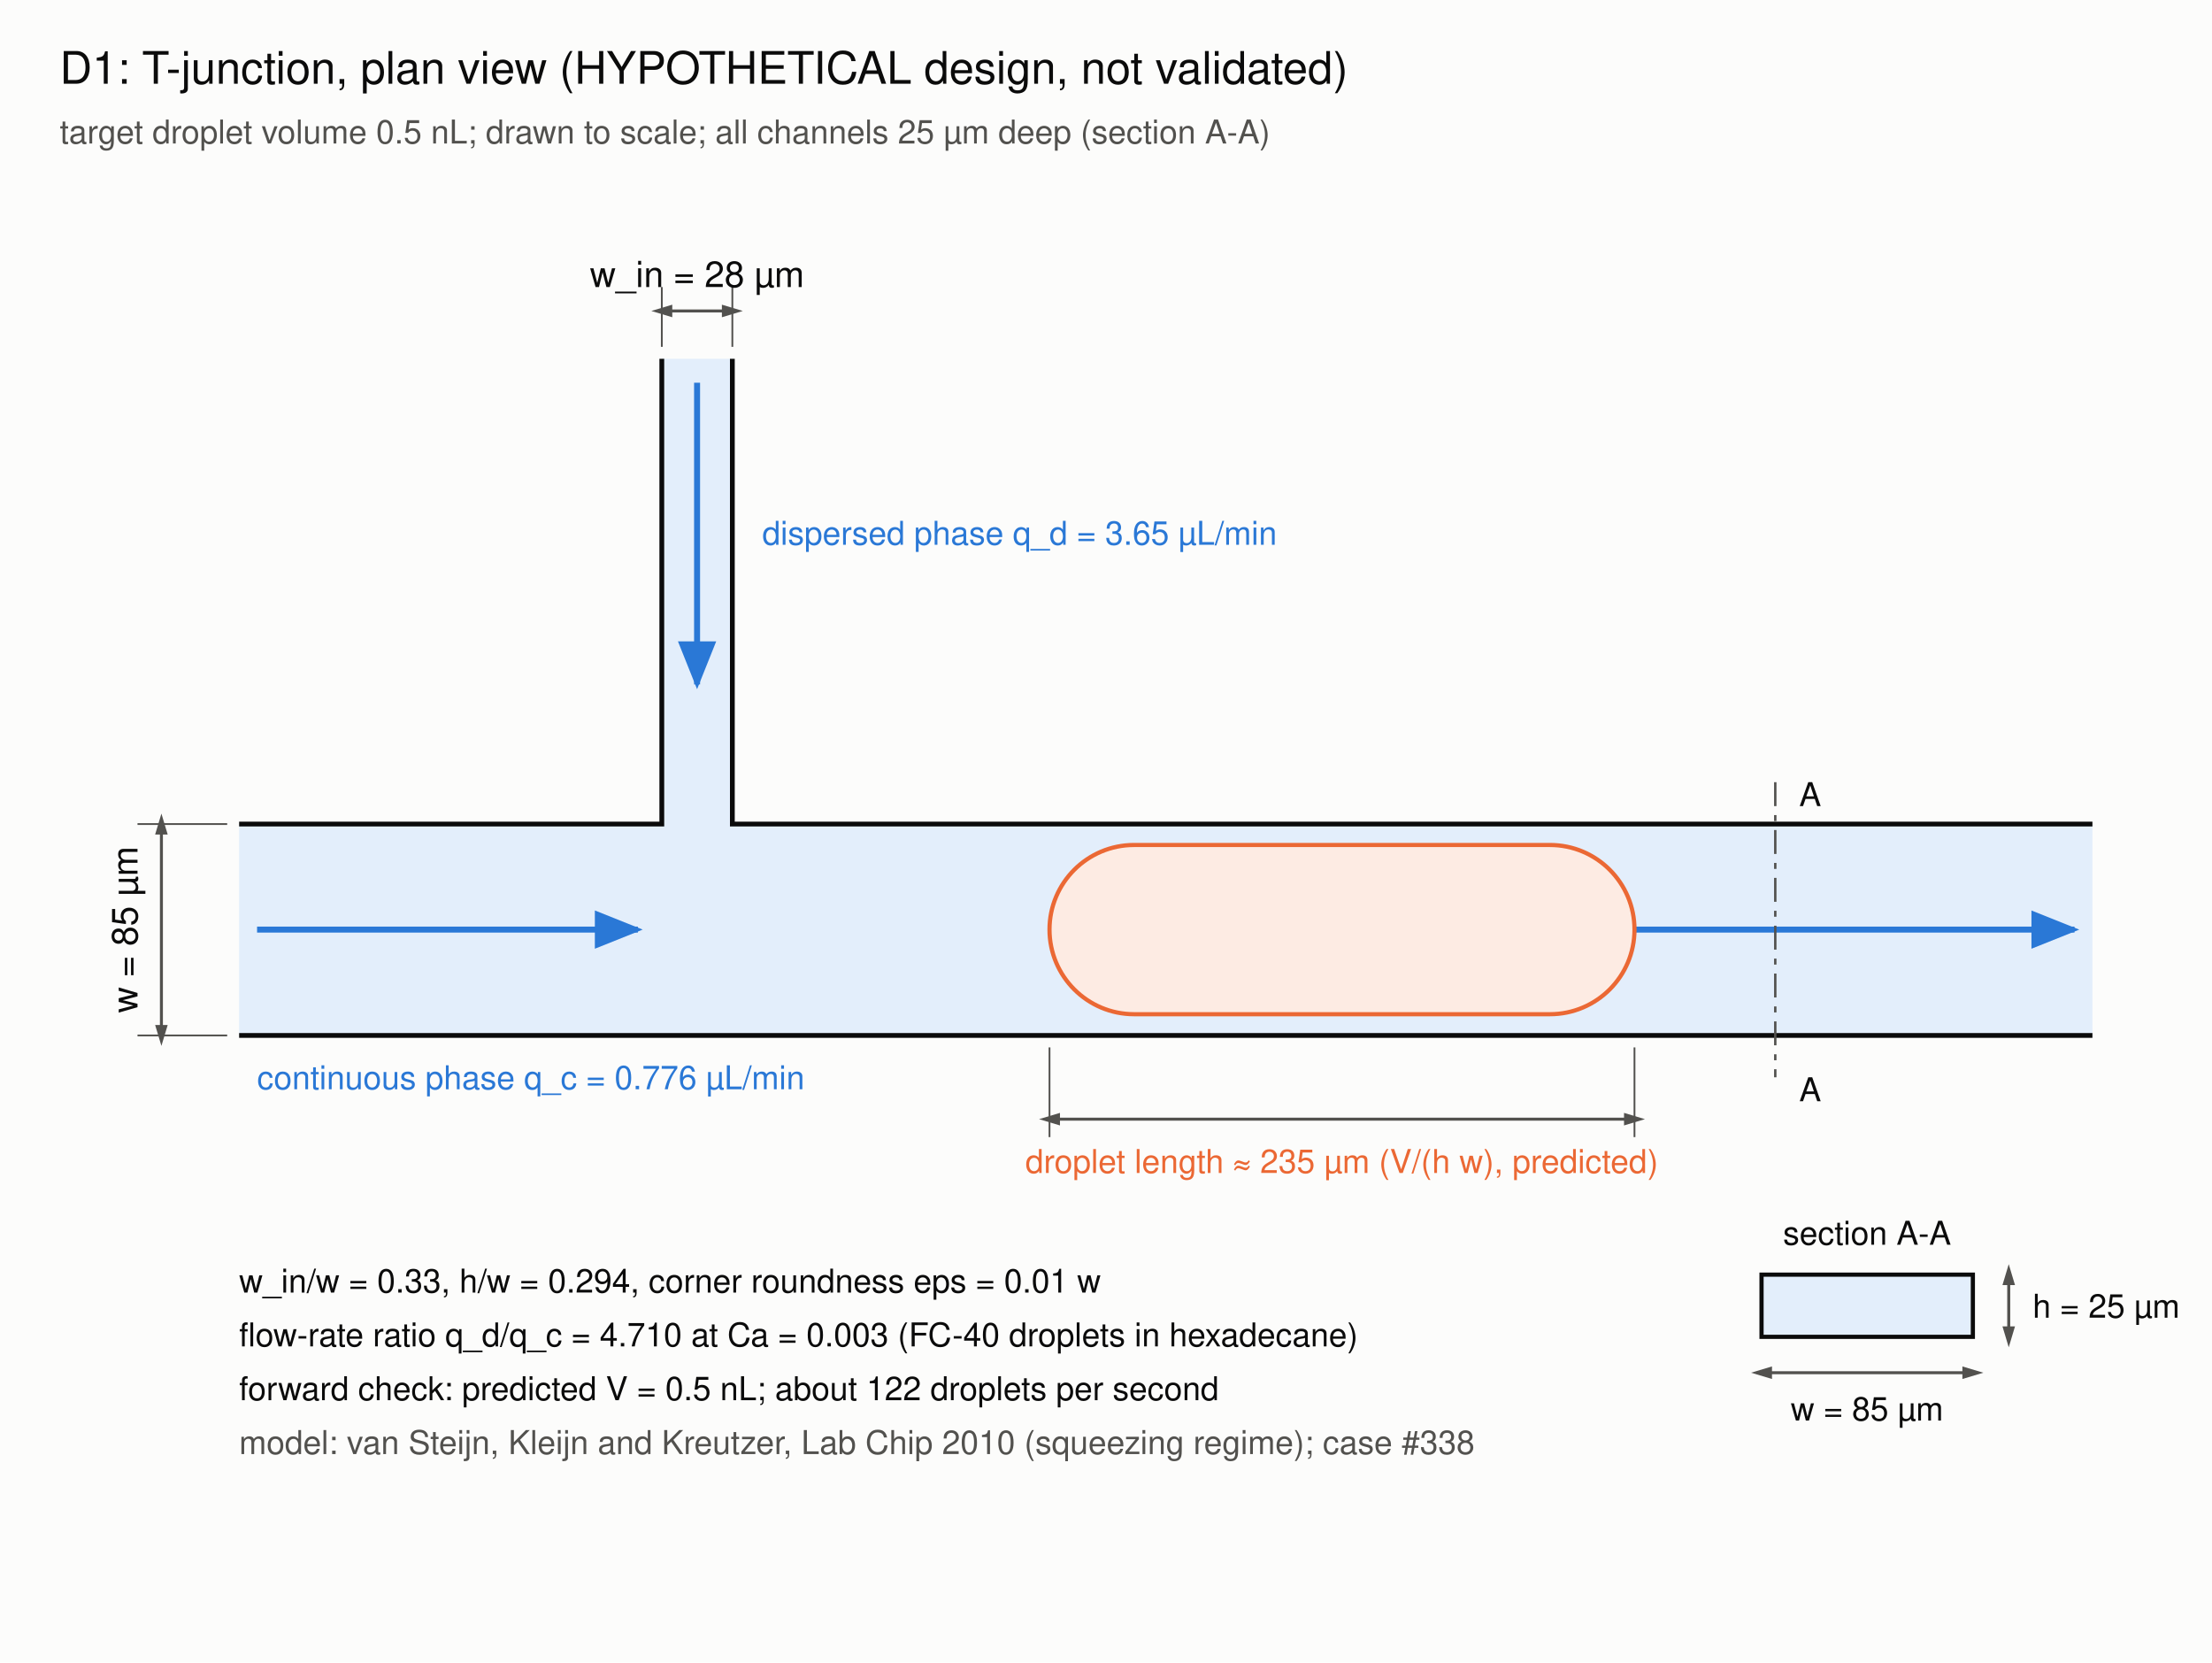
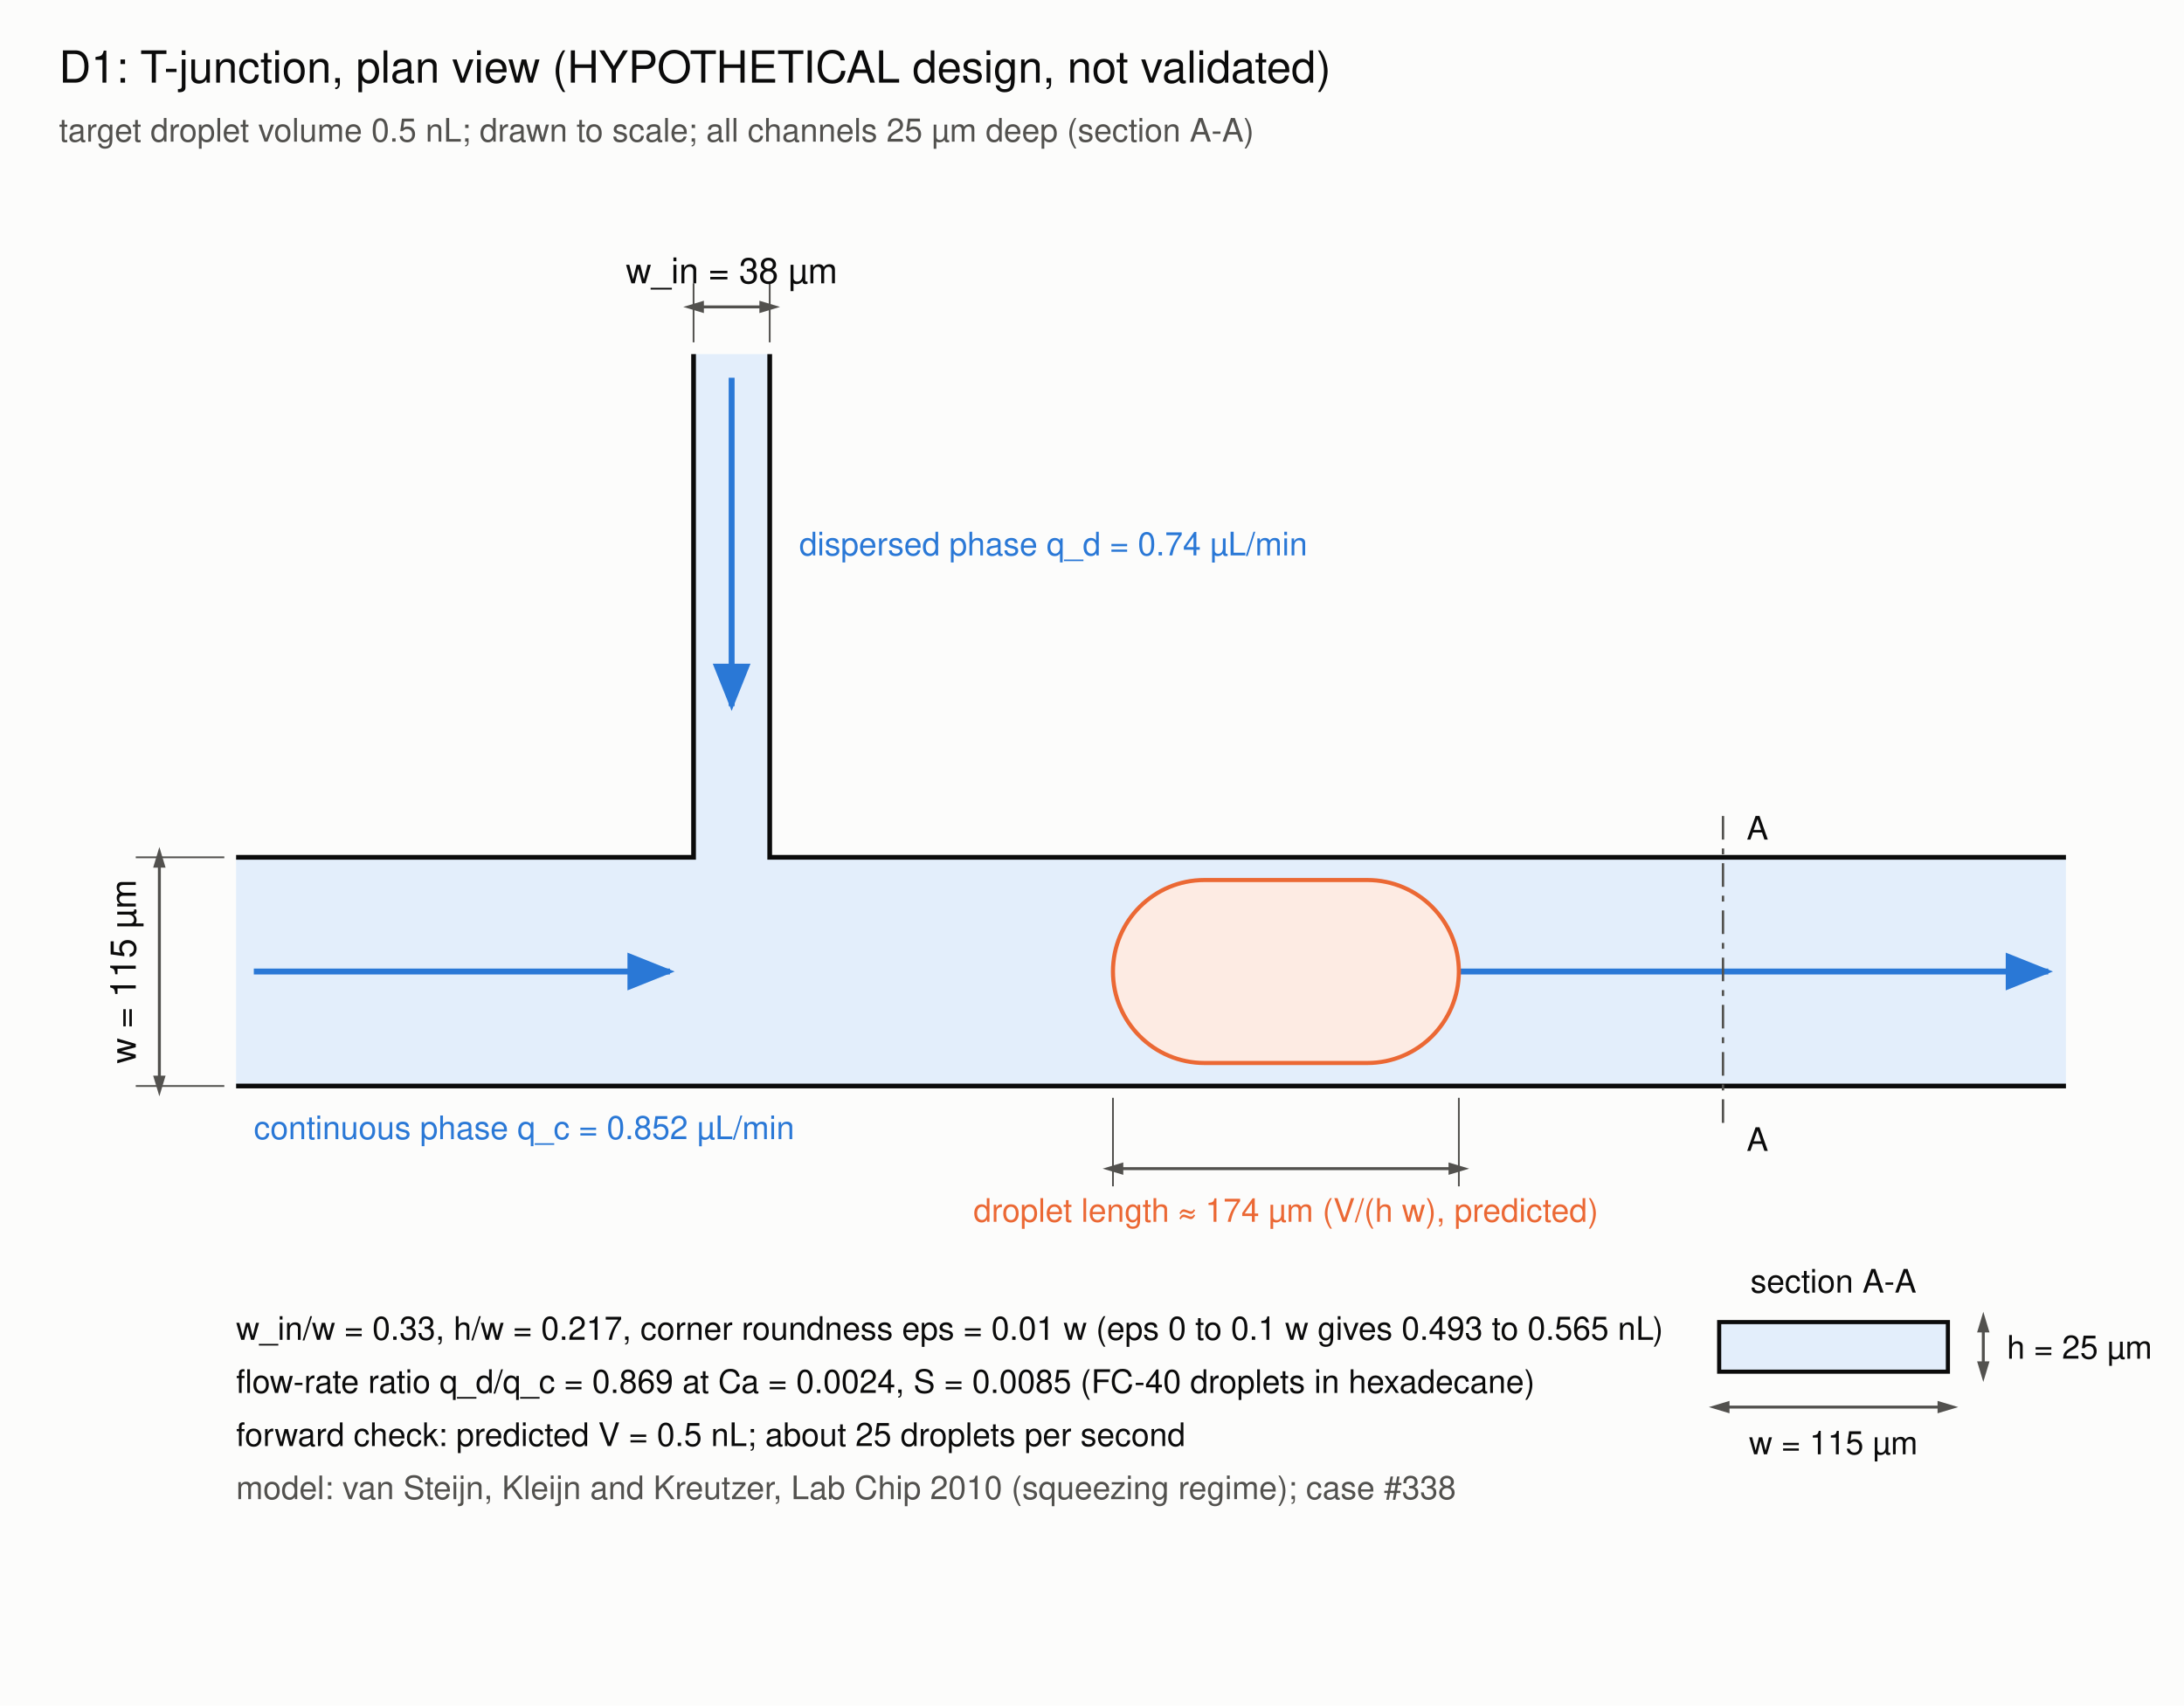
- <svg xmlns="http://www.w3.org/2000/svg" width="740" height="556" viewBox="0 0 740 556" font-family="Helvetica, Arial, sans-serif">
+ <svg xmlns="http://www.w3.org/2000/svg" width="740" height="578" viewBox="0 0 740 578" font-family="Helvetica, Arial, sans-serif">
  <defs>
    <marker id="a" viewBox="0 0 10 10" refX="5" refY="5" markerWidth="7" markerHeight="7" orient="auto-start-reverse">
      <path d="M0,2 L10,5 L0,8 z" fill="#52514e" />
    </marker>
    <marker id="f" viewBox="0 0 10 10" refX="9" refY="5" markerWidth="8" markerHeight="8" orient="auto">
      <path d="M0,1 L10,5 L0,9 z" fill="#2a78d6" />
    </marker>
  </defs>
  <rect width="100%" height="100%" fill="#fcfcfb" />
  <text x="20.0" y="28.0" font-size="15" text-anchor="start" fill="#0b0b0b">D1: T-junction, plan view (HYPOTHETICAL design, not validated)</text>
  <text x="20.0" y="48.0" font-size="11" text-anchor="start" fill="#52514e">target droplet volume 0.5 nL; drawn to scale; all channels 25 µm deep (section A-A)</text>
-   <path d="M80.0,275.6 H221.4 V120.0 H245.0 V275.6 H700.0 V346.3 H80.0 Z" fill="#e3eefb" stroke="none" />
-   <path d="M80.0,275.6 H221.4 V120.0 M245.0,120.0 V275.6 H700.0 M700.0,346.3 H80.0" fill="none" stroke="#0b0b0b" stroke-width="1.6" />
-   <line x1="86.0" y1="310.9" x2="213.4" y2="310.9" stroke="#2a78d6" stroke-width="2" marker-end="url(#f)" />
-   <text x="86.0" y="364.3" font-size="11" text-anchor="start" fill="#2a78d6">continuous phase q_c = 0.776 µL/min</text>
-   <line x1="233.2" y1="128.0" x2="233.2" y2="228.9" stroke="#2a78d6" stroke-width="2" marker-end="url(#f)" />
-   <text x="255.0" y="182.2" font-size="11" text-anchor="start" fill="#2a78d6">dispersed phase q_d = 3.65 µL/min</text>
-   <line x1="473.7" y1="310.9" x2="694.0" y2="310.9" stroke="#2a78d6" stroke-width="2" marker-end="url(#f)" />
-   <rect x="351.1" y="282.6" width="195.7" height="56.6" rx="28.3" fill="#fdebe3" stroke="#eb6834" stroke-width="1.4" />
-   <line x1="351.1" y1="350.3" x2="351.1" y2="380.3" stroke="#52514e" stroke-width="0.6" />
-   <line x1="546.8" y1="350.3" x2="546.8" y2="380.3" stroke="#52514e" stroke-width="0.6" />
-   <line x1="351.1" y1="374.3" x2="546.8" y2="374.3" stroke="#52514e" stroke-width="1" marker-start="url(#a)" marker-end="url(#a)" />
-   <text x="448.9" y="392.3" font-size="11" text-anchor="middle" fill="#eb6834">droplet length ≈ 235 µm (V/(h w), predicted)</text>
-   <line x1="46.0" y1="275.6" x2="76.0" y2="275.6" stroke="#52514e" stroke-width="0.6" />
-   <line x1="46.0" y1="346.3" x2="76.0" y2="346.3" stroke="#52514e" stroke-width="0.6" />
-   <line x1="54.0" y1="275.6" x2="54.0" y2="346.3" stroke="#52514e" stroke-width="1" marker-start="url(#a)" marker-end="url(#a)" />
-   <text x="46.0" y="310.9" font-size="12" text-anchor="middle" fill="#0b0b0b" transform="rotate(-90 46.0 310.9)">w = 85 µm</text>
-   <line x1="221.4" y1="96.0" x2="221.4" y2="116.0" stroke="#52514e" stroke-width="0.6" />
-   <line x1="245.0" y1="96.0" x2="245.0" y2="116.0" stroke="#52514e" stroke-width="0.6" />
-   <line x1="221.4" y1="104.0" x2="245.0" y2="104.0" stroke="#52514e" stroke-width="1" marker-start="url(#a)" marker-end="url(#a)" />
-   <text x="233.2" y="96.0" font-size="12" text-anchor="middle" fill="#0b0b0b">w_in = 28 µm</text>
-   <line x1="593.9" y1="261.6" x2="593.9" y2="360.3" stroke="#52514e" stroke-width="0.8" stroke-dasharray="8 3 2 3" />
-   <text x="601.9" y="269.6" font-size="11" text-anchor="start" fill="#0b0b0b">A</text>
-   <text x="601.9" y="368.3" font-size="11" text-anchor="start" fill="#0b0b0b">A</text>
-   <text x="624.6" y="416.3" font-size="11" text-anchor="middle" fill="#0b0b0b">section A-A</text>
-   <rect x="589.3" y="426.3" width="70.7" height="20.8" fill="#e3eefb" stroke="#0b0b0b" stroke-width="1.4" />
-   <line x1="589.3" y1="459.1" x2="660.0" y2="459.1" stroke="#52514e" stroke-width="1" marker-start="url(#a)" marker-end="url(#a)" />
-   <text x="624.6" y="475.1" font-size="11" text-anchor="middle" fill="#0b0b0b">w = 85 µm</text>
-   <line x1="672.0" y1="426.3" x2="672.0" y2="447.1" stroke="#52514e" stroke-width="1" marker-start="url(#a)" marker-end="url(#a)" />
-   <text x="680.0" y="440.7" font-size="11" text-anchor="start" fill="#0b0b0b">h = 25 µm</text>
-   <text x="80.0" y="432.3" font-size="11" text-anchor="start" fill="#0b0b0b">w_in/w = 0.33, h/w = 0.294, corner roundness eps = 0.01 w</text>
-   <text x="80.0" y="450.3" font-size="11" text-anchor="start" fill="#0b0b0b">flow-rate ratio q_d/q_c = 4.710 at Ca = 0.003 (FC-40 droplets in hexadecane)</text>
-   <text x="80.0" y="468.3" font-size="11" text-anchor="start" fill="#0b0b0b">forward check: predicted V = 0.5 nL; about 122 droplets per second</text>
-   <text x="80.0" y="486.3" font-size="11" text-anchor="start" fill="#52514e">model: van Steijn, Kleijn and Kreutzer, Lab Chip 2010 (squeezing regime); case #338</text>
+   <path d="M80.0,290.5 H235.0 V120.0 H260.8 V290.5 H700.0 V368.0 H80.0 Z" fill="#e3eefb" stroke="none" />
+   <path d="M80.0,290.5 H235.0 V120.0 M260.8,120.0 V290.5 H700.0 M700.0,368.0 H80.0" fill="none" stroke="#0b0b0b" stroke-width="1.6" />
+   <line x1="86.0" y1="329.2" x2="227.0" y2="329.2" stroke="#2a78d6" stroke-width="2" marker-end="url(#f)" />
+   <text x="86.0" y="386.0" font-size="11" text-anchor="start" fill="#2a78d6">continuous phase q_c = 0.852 µL/min</text>
+   <line x1="247.9" y1="128.0" x2="247.9" y2="239.3" stroke="#2a78d6" stroke-width="2" marker-end="url(#f)" />
+   <text x="270.8" y="188.2" font-size="11" text-anchor="start" fill="#2a78d6">dispersed phase q_d = 0.74 µL/min</text>
+   <line x1="452.0" y1="329.2" x2="694.0" y2="329.2" stroke="#2a78d6" stroke-width="2" marker-end="url(#f)" />
+   <rect x="377.1" y="298.2" width="117.2" height="62.0" rx="31.0" fill="#fdebe3" stroke="#eb6834" stroke-width="1.4" />
+   <line x1="377.1" y1="372.0" x2="377.1" y2="402.0" stroke="#52514e" stroke-width="0.6" />
+   <line x1="494.3" y1="372.0" x2="494.3" y2="402.0" stroke="#52514e" stroke-width="0.6" />
+   <line x1="377.1" y1="396.0" x2="494.3" y2="396.0" stroke="#52514e" stroke-width="1" marker-start="url(#a)" marker-end="url(#a)" />
+   <text x="435.7" y="414.0" font-size="11" text-anchor="middle" fill="#eb6834">droplet length ≈ 174 µm (V/(h w), predicted)</text>
+   <line x1="46.0" y1="290.5" x2="76.0" y2="290.5" stroke="#52514e" stroke-width="0.6" />
+   <line x1="46.0" y1="368.0" x2="76.0" y2="368.0" stroke="#52514e" stroke-width="0.6" />
+   <line x1="54.0" y1="290.5" x2="54.0" y2="368.0" stroke="#52514e" stroke-width="1" marker-start="url(#a)" marker-end="url(#a)" />
+   <text x="46.0" y="329.2" font-size="12" text-anchor="middle" fill="#0b0b0b" transform="rotate(-90 46.0 329.2)">w = 115 µm</text>
+   <line x1="235.0" y1="96.0" x2="235.0" y2="116.0" stroke="#52514e" stroke-width="0.6" />
+   <line x1="260.8" y1="96.0" x2="260.8" y2="116.0" stroke="#52514e" stroke-width="0.6" />
+   <line x1="235.0" y1="104.0" x2="260.8" y2="104.0" stroke="#52514e" stroke-width="1" marker-start="url(#a)" marker-end="url(#a)" />
+   <text x="247.9" y="96.0" font-size="12" text-anchor="middle" fill="#0b0b0b">w_in = 38 µm</text>
+   <line x1="583.8" y1="276.5" x2="583.8" y2="382.0" stroke="#52514e" stroke-width="0.8" stroke-dasharray="8 3 2 3" />
+   <text x="591.8" y="284.5" font-size="11" text-anchor="start" fill="#0b0b0b">A</text>
+   <text x="591.8" y="390.0" font-size="11" text-anchor="start" fill="#0b0b0b">A</text>
+   <text x="621.2" y="438.0" font-size="11" text-anchor="middle" fill="#0b0b0b">section A-A</text>
+   <rect x="582.5" y="448.0" width="77.5" height="16.8" fill="#e3eefb" stroke="#0b0b0b" stroke-width="1.4" />
+   <line x1="582.5" y1="476.8" x2="660.0" y2="476.8" stroke="#52514e" stroke-width="1" marker-start="url(#a)" marker-end="url(#a)" />
+   <text x="621.2" y="492.8" font-size="11" text-anchor="middle" fill="#0b0b0b">w = 115 µm</text>
+   <line x1="672.0" y1="448.0" x2="672.0" y2="464.8" stroke="#52514e" stroke-width="1" marker-start="url(#a)" marker-end="url(#a)" />
+   <text x="680.0" y="460.4" font-size="11" text-anchor="start" fill="#0b0b0b">h = 25 µm</text>
+   <text x="80.0" y="454.0" font-size="11" text-anchor="start" fill="#0b0b0b">w_in/w = 0.33, h/w = 0.217, corner roundness eps = 0.01 w (eps 0 to 0.1 w gives 0.493 to 0.565 nL)</text>
+   <text x="80.0" y="472.0" font-size="11" text-anchor="start" fill="#0b0b0b">flow-rate ratio q_d/q_c = 0.869 at Ca = 0.0024, S = 0.0085 (FC-40 droplets in hexadecane)</text>
+   <text x="80.0" y="490.0" font-size="11" text-anchor="start" fill="#0b0b0b">forward check: predicted V = 0.5 nL; about 25 droplets per second</text>
+   <text x="80.0" y="508.0" font-size="11" text-anchor="start" fill="#52514e">model: van Steijn, Kleijn and Kreutzer, Lab Chip 2010 (squeezing regime); case #338</text>
</svg>
